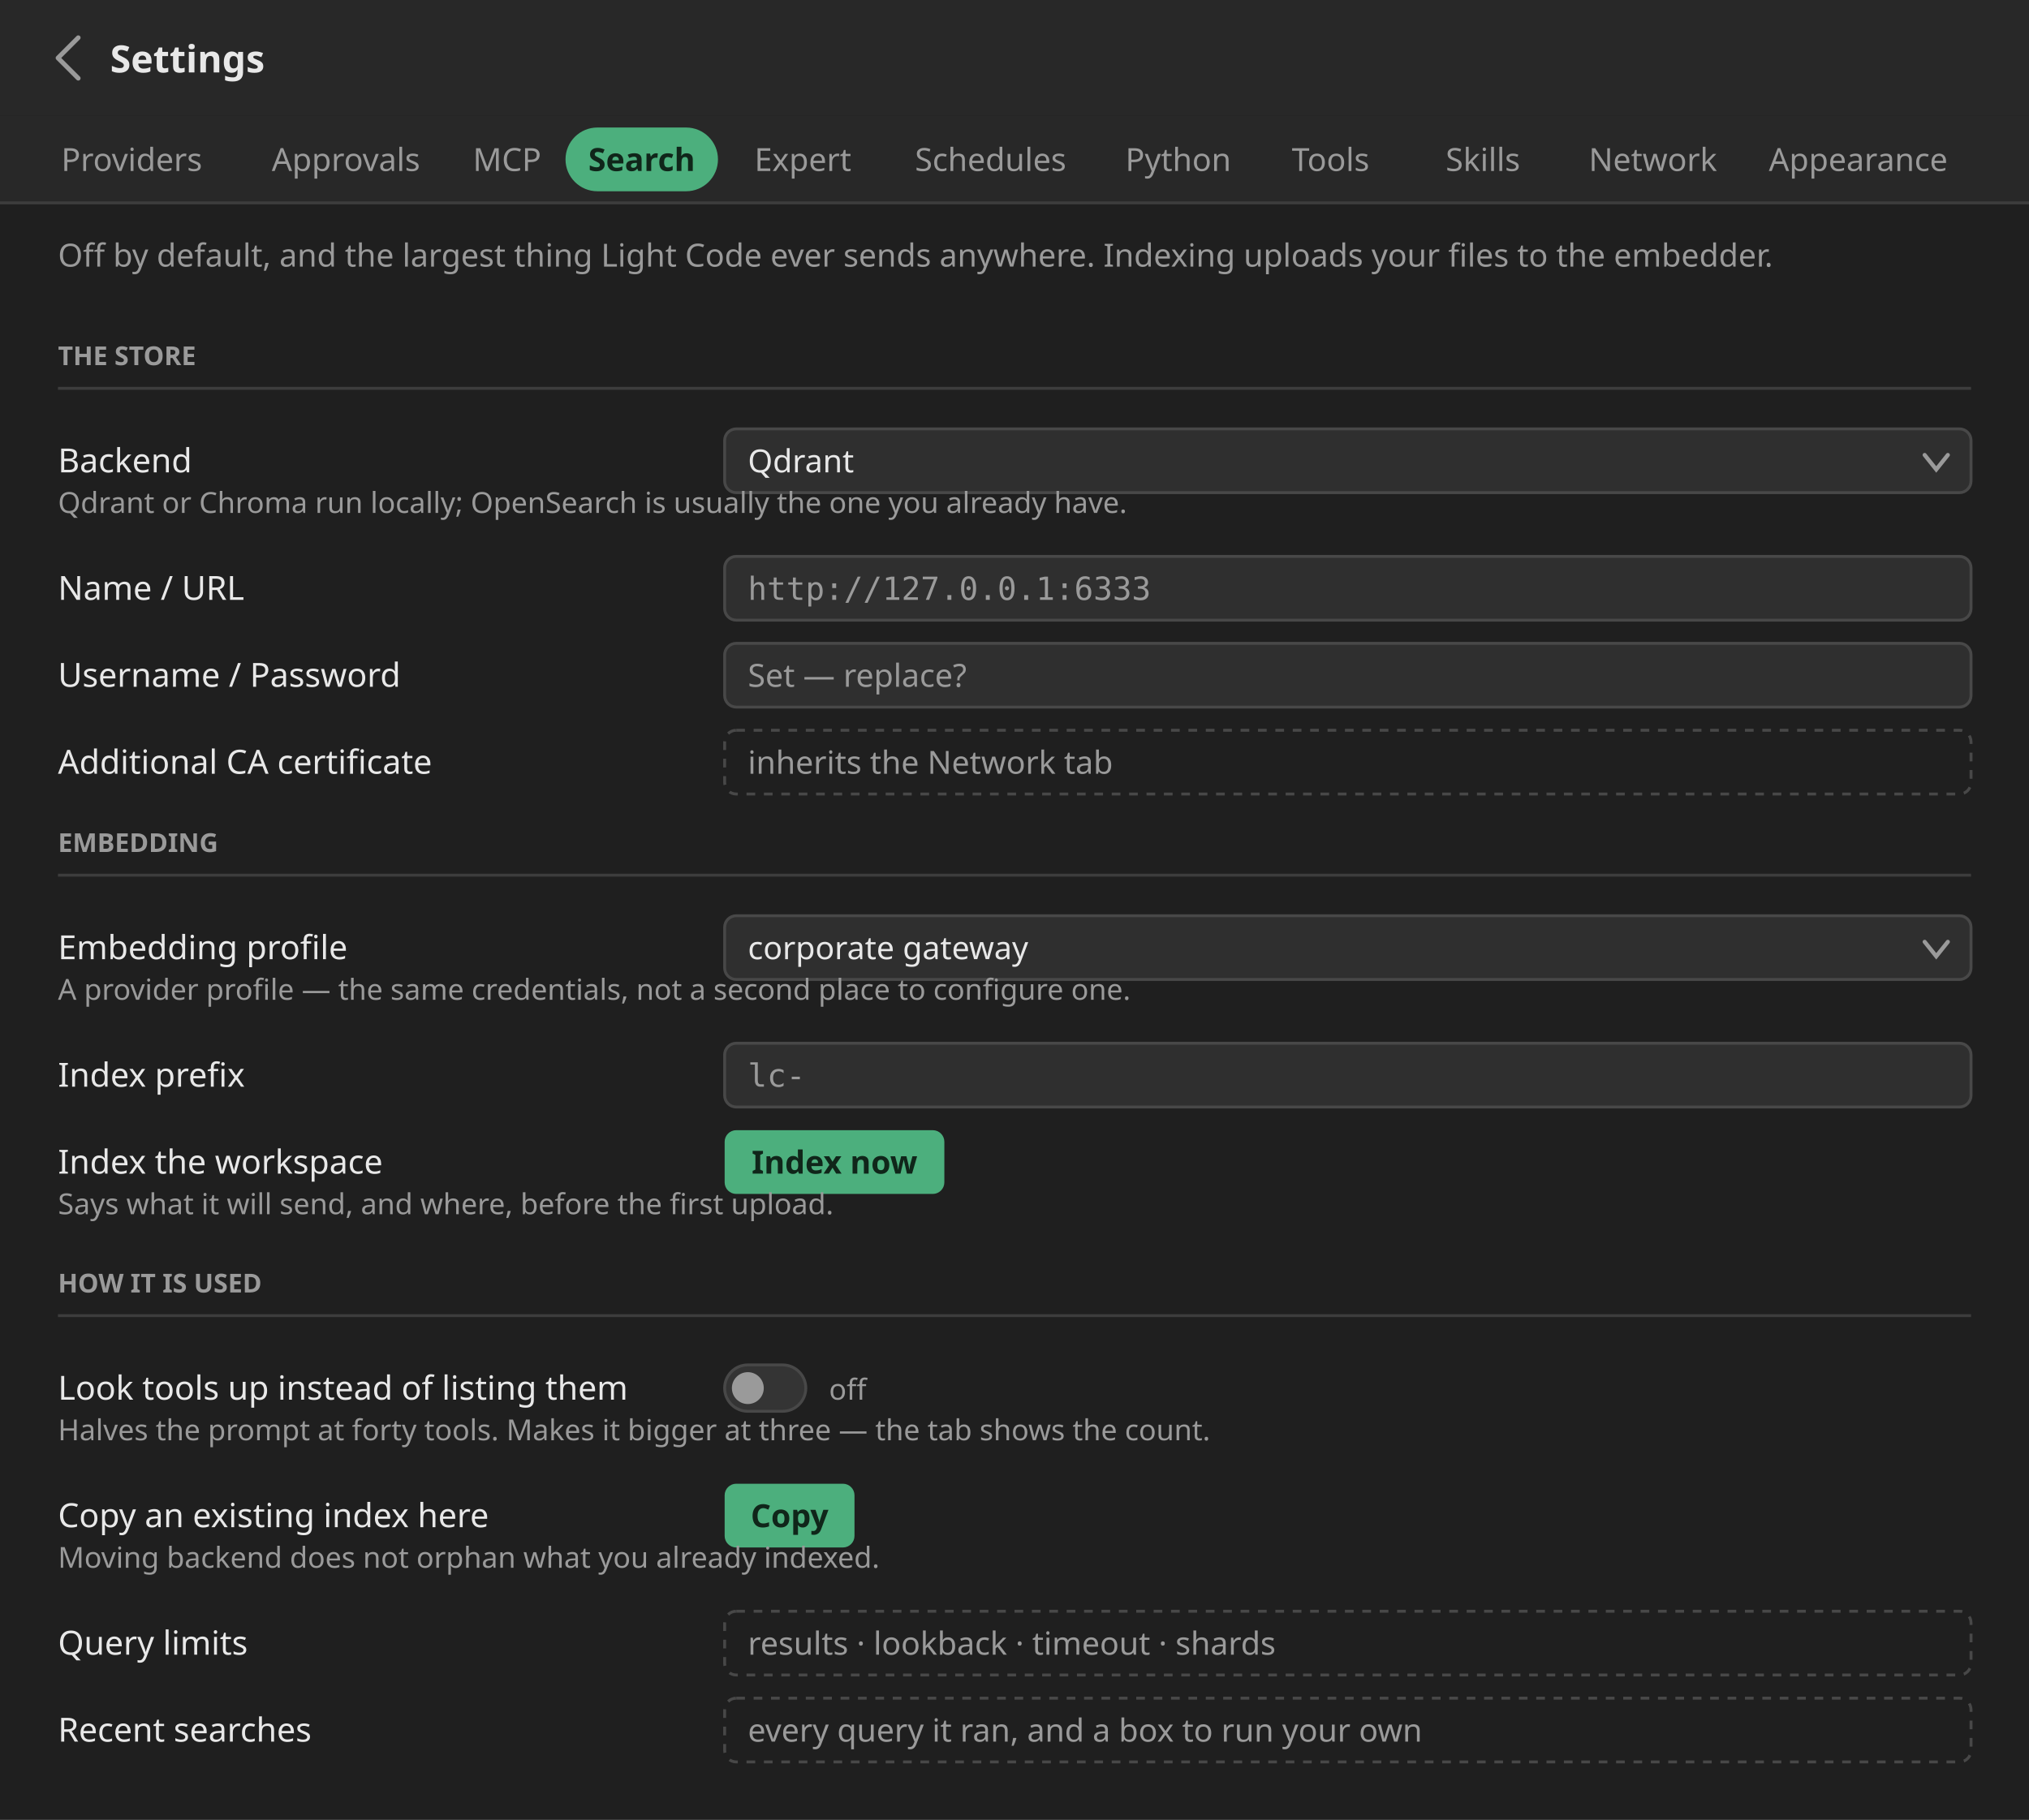
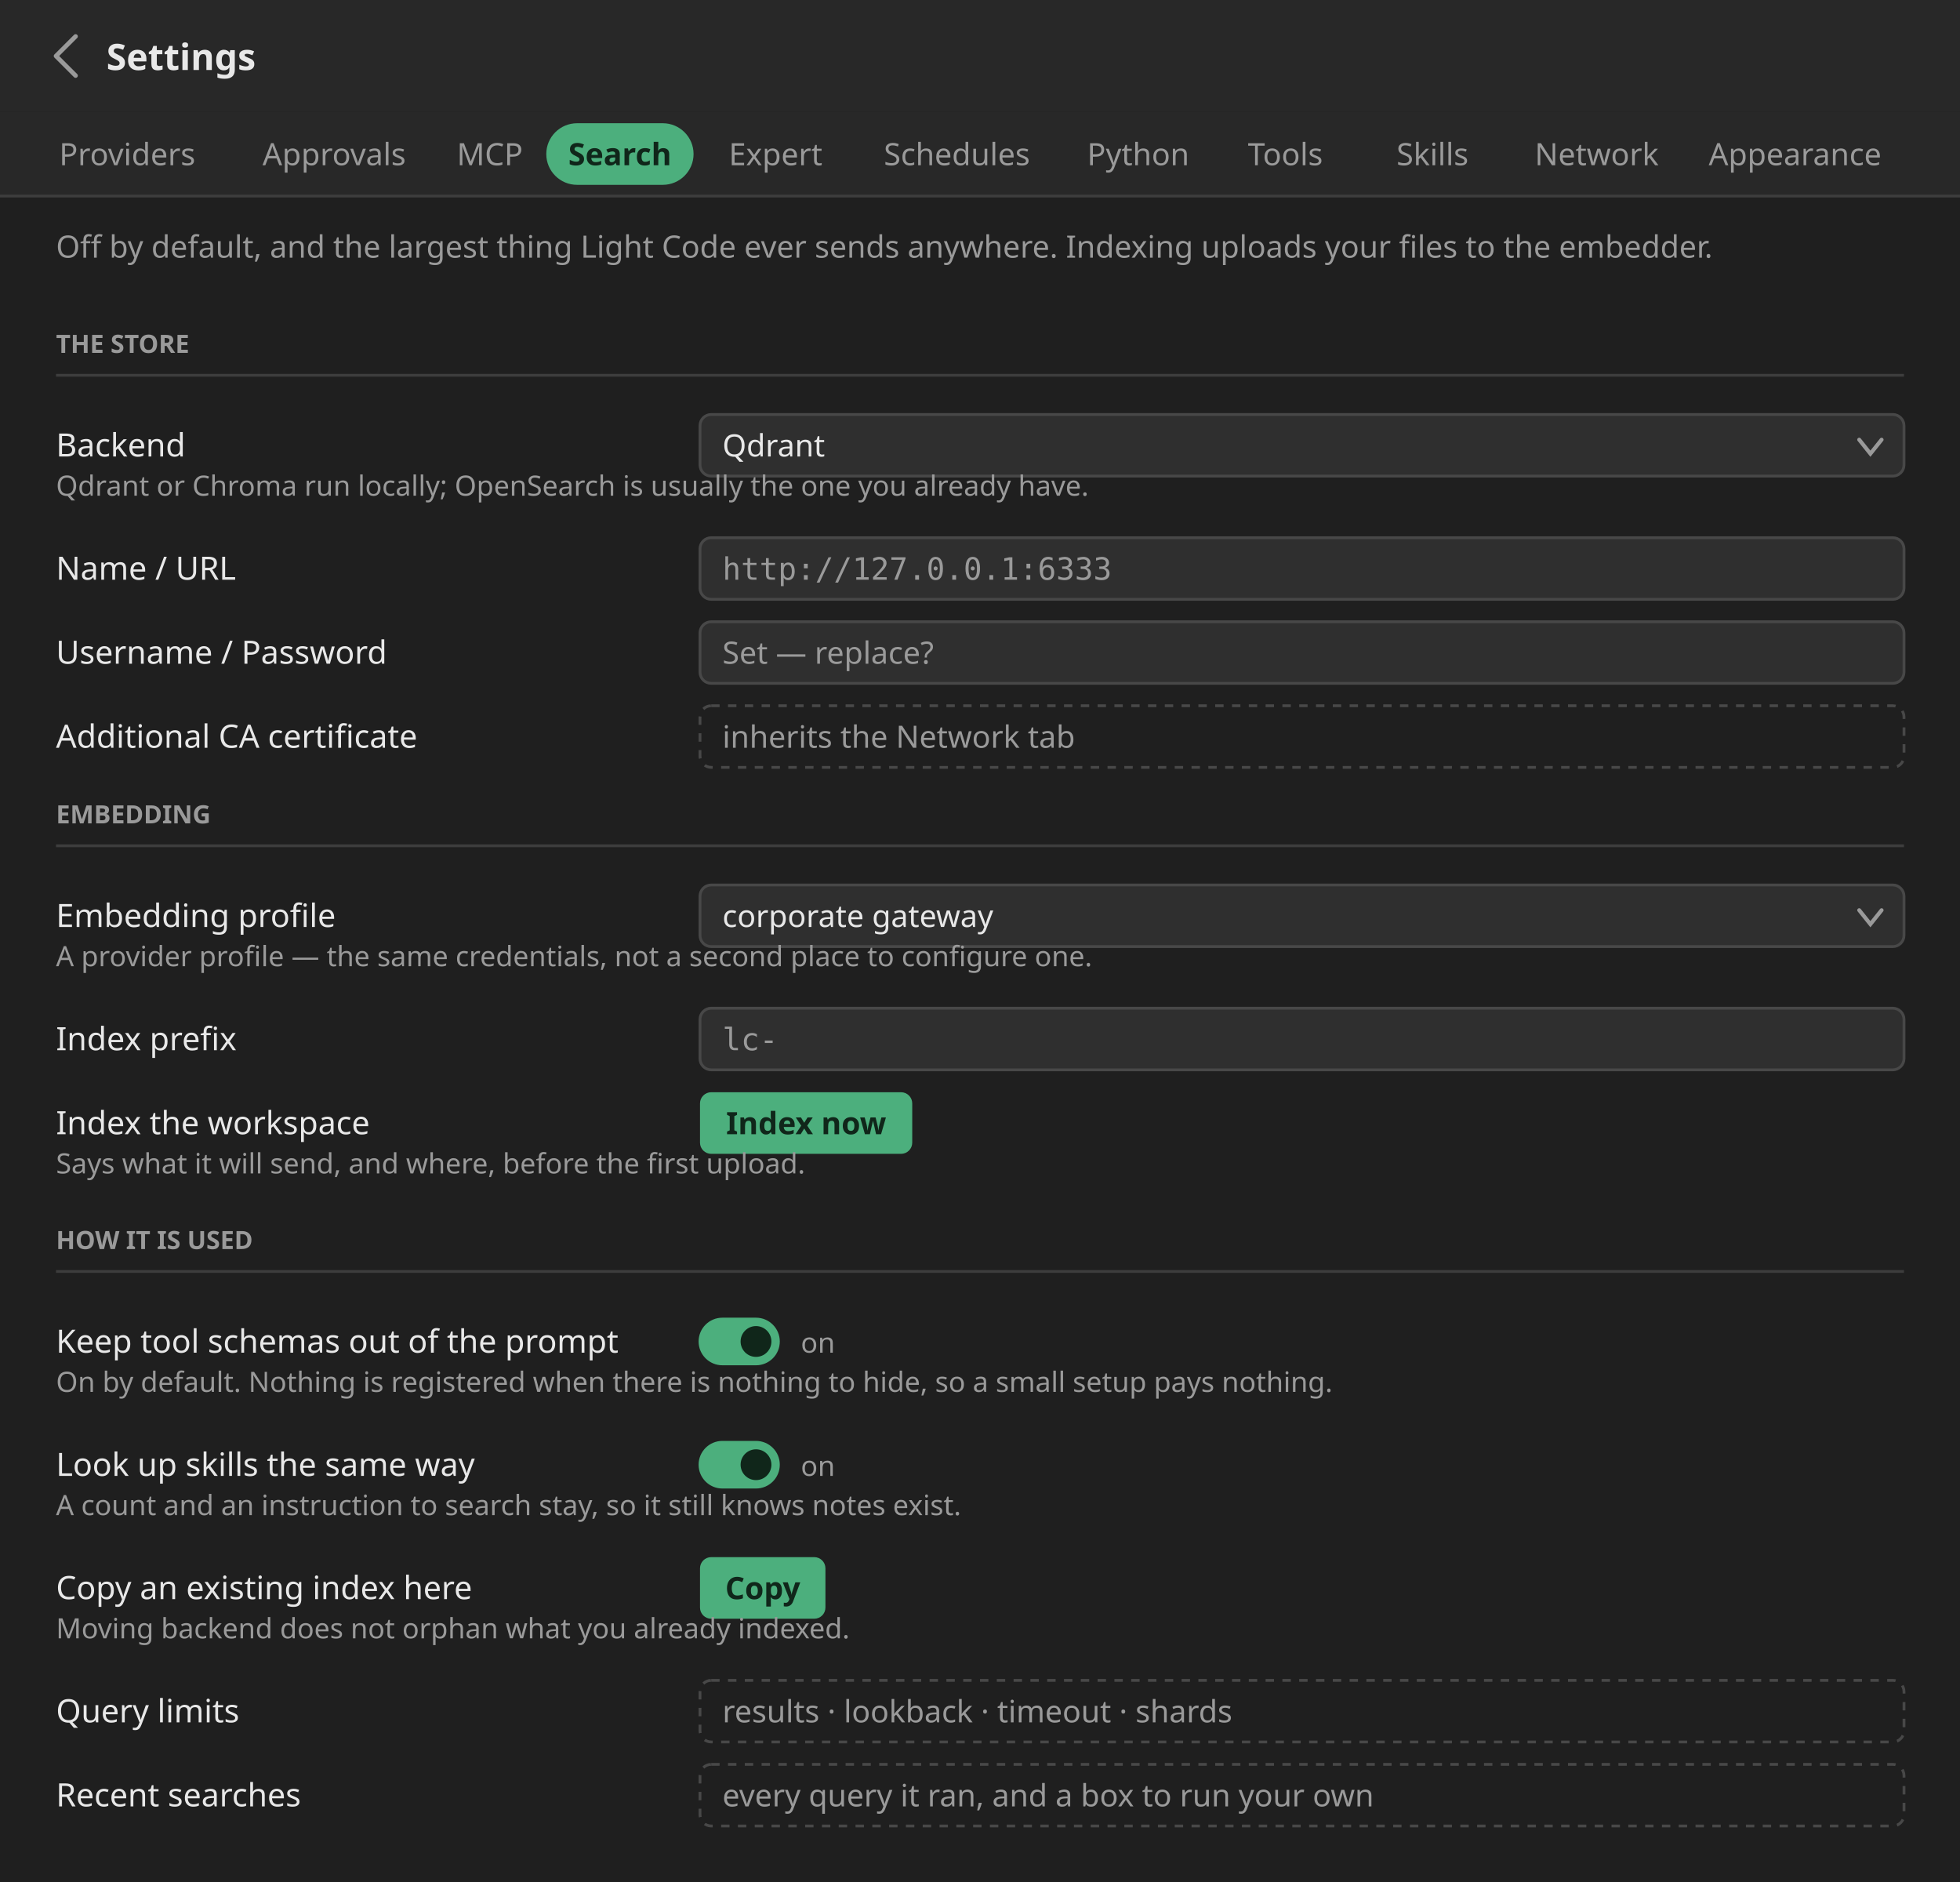
- <svg xmlns="http://www.w3.org/2000/svg" width="700" height="628" viewBox="0 0 700 628" role="img">
-   <rect x="0" y="0" width="700" height="628" rx="0" fill="#1f1f1f" />
+ <svg xmlns="http://www.w3.org/2000/svg" width="700" height="672" viewBox="0 0 700 672" role="img">
+   <rect x="0" y="0" width="700" height="672" rx="0" fill="#1f1f1f" />
  <rect x="0" y="0" width="700" height="40" rx="0" fill="#282828" />
  <path d="M20 20 l7 -7 M20 20 l7 7" stroke="#9a9a9a" stroke-width="1.6" fill="none" stroke-linecap="round" />
  <text x="38" y="25" font-family="system-ui,'Segoe UI',Ubuntu,sans-serif" font-size="13" font-weight="600" fill="#e8e8e8" text-anchor="start" opacity="1">Settings</text>
  <rect x="0" y="40" width="700" height="30" rx="0" fill="#282828" />
  <line x1="0" y1="70" x2="700" y2="70" stroke="#3d3d3d" />
  <text x="45.45" y="59" font-family="system-ui,'Segoe UI',Ubuntu,sans-serif" font-size="11" font-weight="400" fill="#9a9a9a" text-anchor="middle" opacity="1">Providers</text>
  <text x="119.35" y="59" font-family="system-ui,'Segoe UI',Ubuntu,sans-serif" font-size="11" font-weight="400" fill="#9a9a9a" text-anchor="middle" opacity="1">Approvals</text>
  <text x="174.95" y="59" font-family="system-ui,'Segoe UI',Ubuntu,sans-serif" font-size="11" font-weight="400" fill="#9a9a9a" text-anchor="middle" opacity="1">MCP</text>
  <rect x="195.1" y="44" width="52.6" height="22" rx="11" fill="#4caf7d" />
  <text x="221.4" y="59" font-family="system-ui,'Segoe UI',Ubuntu,sans-serif" font-size="11" font-weight="600" fill="#10261a" text-anchor="middle" opacity="1">Search</text>
  <text x="277" y="59" font-family="system-ui,'Segoe UI',Ubuntu,sans-serif" font-size="11" font-weight="400" fill="#9a9a9a" text-anchor="middle" opacity="1">Expert</text>
  <text x="341.75" y="59" font-family="system-ui,'Segoe UI',Ubuntu,sans-serif" font-size="11" font-weight="400" fill="#9a9a9a" text-anchor="middle" opacity="1">Schedules</text>
  <text x="406.5" y="59" font-family="system-ui,'Segoe UI',Ubuntu,sans-serif" font-size="11" font-weight="400" fill="#9a9a9a" text-anchor="middle" opacity="1">Python</text>
  <text x="459.05" y="59" font-family="system-ui,'Segoe UI',Ubuntu,sans-serif" font-size="11" font-weight="400" fill="#9a9a9a" text-anchor="middle" opacity="1">Tools</text>
  <text x="511.6" y="59" font-family="system-ui,'Segoe UI',Ubuntu,sans-serif" font-size="11" font-weight="400" fill="#9a9a9a" text-anchor="middle" opacity="1">Skills</text>
  <text x="570.25" y="59" font-family="system-ui,'Segoe UI',Ubuntu,sans-serif" font-size="11" font-weight="400" fill="#9a9a9a" text-anchor="middle" opacity="1">Network</text>
  <text x="641.1" y="59" font-family="system-ui,'Segoe UI',Ubuntu,sans-serif" font-size="11" font-weight="400" fill="#9a9a9a" text-anchor="middle" opacity="1">Appearance</text>
  <text x="20" y="92" font-family="system-ui,'Segoe UI',Ubuntu,sans-serif" font-size="11" font-weight="400" fill="#9a9a9a" text-anchor="start" opacity="1">Off by default, and the largest thing Light Code ever sends anywhere. Indexing uploads your files to the embedder.</text>
  <text x="20" y="126" font-family="system-ui,'Segoe UI',Ubuntu,sans-serif" font-size="9" font-weight="700" fill="#9a9a9a" text-anchor="start" opacity="1">THE STORE</text>
  <line x1="20" y1="134" x2="680" y2="134" stroke="#3d3d3d" />
  <text x="20" y="163" font-family="system-ui,'Segoe UI',Ubuntu,sans-serif" font-size="11.5" font-weight="400" fill="#e8e8e8" text-anchor="start" opacity="1">Backend</text>
  <rect x="250" y="148" width="430" height="22" rx="4" fill="#2f2f2f" stroke="#484848" stroke-width="1" />
  <text x="258" y="163" font-family="system-ui,'Segoe UI',Ubuntu,sans-serif" font-size="11" font-weight="400" fill="#e8e8e8" text-anchor="start" opacity="1">Qdrant</text>
  <path d="M664 157 l4 5 l4 -5" stroke="#9a9a9a" stroke-width="1.4" fill="none" stroke-linecap="round" />
  <text x="20" y="177" font-family="system-ui,'Segoe UI',Ubuntu,sans-serif" font-size="10" font-weight="400" fill="#9a9a9a" text-anchor="start" opacity="1">Qdrant or Chroma run locally; OpenSearch is usually the one you already have.</text>
  <text x="20" y="207" font-family="system-ui,'Segoe UI',Ubuntu,sans-serif" font-size="11.5" font-weight="400" fill="#e8e8e8" text-anchor="start" opacity="1">Name / URL</text>
  <rect x="250" y="192" width="430" height="22" rx="4" fill="#2f2f2f" stroke="#484848" stroke-width="1" />
  <text x="258" y="207" font-family="ui-monospace,'Cascadia Code','Consolas',monospace" font-size="11" font-weight="400" fill="#9a9a9a" text-anchor="start" opacity="1">http://127.0.0.1:6333</text>
  <text x="20" y="237" font-family="system-ui,'Segoe UI',Ubuntu,sans-serif" font-size="11.5" font-weight="400" fill="#e8e8e8" text-anchor="start" opacity="1">Username / Password</text>
  <rect x="250" y="222" width="430" height="22" rx="4" fill="#2f2f2f" stroke="#484848" stroke-width="1" />
  <text x="258" y="237" font-family="system-ui,'Segoe UI',Ubuntu,sans-serif" font-size="11" font-weight="400" fill="#9a9a9a" text-anchor="start" opacity="1">Set — replace?</text>
  <text x="20" y="267" font-family="system-ui,'Segoe UI',Ubuntu,sans-serif" font-size="11.5" font-weight="400" fill="#e8e8e8" text-anchor="start" opacity="1">Additional CA certificate</text>
  <rect x="250" y="252" width="430" height="22" rx="4" fill="none" stroke="#484848" stroke-width="1" stroke-dasharray="3 3" />
  <text x="258" y="267" font-family="system-ui,'Segoe UI',Ubuntu,sans-serif" font-size="11" font-weight="400" fill="#9a9a9a" text-anchor="start" opacity="1">inherits the Network tab</text>
  <text x="20" y="294" font-family="system-ui,'Segoe UI',Ubuntu,sans-serif" font-size="9" font-weight="700" fill="#9a9a9a" text-anchor="start" opacity="1">EMBEDDING</text>
  <line x1="20" y1="302" x2="680" y2="302" stroke="#3d3d3d" />
  <text x="20" y="331" font-family="system-ui,'Segoe UI',Ubuntu,sans-serif" font-size="11.5" font-weight="400" fill="#e8e8e8" text-anchor="start" opacity="1">Embedding profile</text>
  <rect x="250" y="316" width="430" height="22" rx="4" fill="#2f2f2f" stroke="#484848" stroke-width="1" />
  <text x="258" y="331" font-family="system-ui,'Segoe UI',Ubuntu,sans-serif" font-size="11" font-weight="400" fill="#e8e8e8" text-anchor="start" opacity="1">corporate gateway</text>
  <path d="M664 325 l4 5 l4 -5" stroke="#9a9a9a" stroke-width="1.4" fill="none" stroke-linecap="round" />
  <text x="20" y="345" font-family="system-ui,'Segoe UI',Ubuntu,sans-serif" font-size="10" font-weight="400" fill="#9a9a9a" text-anchor="start" opacity="1">A provider profile — the same credentials, not a second place to configure one.</text>
  <text x="20" y="375" font-family="system-ui,'Segoe UI',Ubuntu,sans-serif" font-size="11.5" font-weight="400" fill="#e8e8e8" text-anchor="start" opacity="1">Index prefix</text>
  <rect x="250" y="360" width="430" height="22" rx="4" fill="#2f2f2f" stroke="#484848" stroke-width="1" />
  <text x="258" y="375" font-family="ui-monospace,'Cascadia Code','Consolas',monospace" font-size="11" font-weight="400" fill="#9a9a9a" text-anchor="start" opacity="1">lc-</text>
  <text x="20" y="405" font-family="system-ui,'Segoe UI',Ubuntu,sans-serif" font-size="11.5" font-weight="400" fill="#e8e8e8" text-anchor="start" opacity="1">Index the workspace</text>
  <rect x="250" y="390" width="75.8" height="22" rx="4" fill="#4caf7d" />
  <text x="287.9" y="405" font-family="system-ui,'Segoe UI',Ubuntu,sans-serif" font-size="11" font-weight="600" fill="#10261a" text-anchor="middle" opacity="1">Index now</text>
  <text x="20" y="419" font-family="system-ui,'Segoe UI',Ubuntu,sans-serif" font-size="10" font-weight="400" fill="#9a9a9a" text-anchor="start" opacity="1">Says what it will send, and where, before the first upload.</text>
  <text x="20" y="446" font-family="system-ui,'Segoe UI',Ubuntu,sans-serif" font-size="9" font-weight="700" fill="#9a9a9a" text-anchor="start" opacity="1">HOW IT IS USED</text>
  <line x1="20" y1="454" x2="680" y2="454" stroke="#3d3d3d" />
-   <text x="20" y="483" font-family="system-ui,'Segoe UI',Ubuntu,sans-serif" font-size="11.5" font-weight="400" fill="#e8e8e8" text-anchor="start" opacity="1">Look tools up instead of listing them</text>
-   <rect x="250" y="471" width="28" height="16" rx="8" fill="#343434" stroke="#484848" stroke-width="1" />
-   <circle cx="258" cy="479" r="5.5" fill="#9a9a9a" />
-   <text x="286" y="483" font-family="system-ui,'Segoe UI',Ubuntu,sans-serif" font-size="10" font-weight="400" fill="#9a9a9a" text-anchor="start" opacity="1">off</text>
-   <text x="20" y="497" font-family="system-ui,'Segoe UI',Ubuntu,sans-serif" font-size="10" font-weight="400" fill="#9a9a9a" text-anchor="start" opacity="1">Halves the prompt at forty tools. Makes it bigger at three — the tab shows the count.</text>
-   <text x="20" y="527" font-family="system-ui,'Segoe UI',Ubuntu,sans-serif" font-size="11.5" font-weight="400" fill="#e8e8e8" text-anchor="start" opacity="1">Copy an existing index here</text>
-   <rect x="250" y="512" width="44.8" height="22" rx="4" fill="#4caf7d" />
-   <text x="272.4" y="527" font-family="system-ui,'Segoe UI',Ubuntu,sans-serif" font-size="11" font-weight="600" fill="#10261a" text-anchor="middle" opacity="1">Copy</text>
-   <text x="20" y="541" font-family="system-ui,'Segoe UI',Ubuntu,sans-serif" font-size="10" font-weight="400" fill="#9a9a9a" text-anchor="start" opacity="1">Moving backend does not orphan what you already indexed.</text>
-   <text x="20" y="571" font-family="system-ui,'Segoe UI',Ubuntu,sans-serif" font-size="11.5" font-weight="400" fill="#e8e8e8" text-anchor="start" opacity="1">Query limits</text>
-   <rect x="250" y="556" width="430" height="22" rx="4" fill="none" stroke="#484848" stroke-width="1" stroke-dasharray="3 3" />
-   <text x="258" y="571" font-family="system-ui,'Segoe UI',Ubuntu,sans-serif" font-size="11" font-weight="400" fill="#9a9a9a" text-anchor="start" opacity="1">results · lookback · timeout · shards</text>
-   <text x="20" y="601" font-family="system-ui,'Segoe UI',Ubuntu,sans-serif" font-size="11.5" font-weight="400" fill="#e8e8e8" text-anchor="start" opacity="1">Recent searches</text>
-   <rect x="250" y="586" width="430" height="22" rx="4" fill="none" stroke="#484848" stroke-width="1" stroke-dasharray="3 3" />
-   <text x="258" y="601" font-family="system-ui,'Segoe UI',Ubuntu,sans-serif" font-size="11" font-weight="400" fill="#9a9a9a" text-anchor="start" opacity="1">every query it ran, and a box to run your own</text>
+   <text x="20" y="483" font-family="system-ui,'Segoe UI',Ubuntu,sans-serif" font-size="11.5" font-weight="400" fill="#e8e8e8" text-anchor="start" opacity="1">Keep tool schemas out of the prompt</text>
+   <rect x="250" y="471" width="28" height="16" rx="8" fill="#4caf7d" stroke="#4caf7d" stroke-width="1" />
+   <circle cx="270" cy="479" r="5.5" fill="#10261a" />
+   <text x="286" y="483" font-family="system-ui,'Segoe UI',Ubuntu,sans-serif" font-size="10" font-weight="400" fill="#9a9a9a" text-anchor="start" opacity="1">on</text>
+   <text x="20" y="497" font-family="system-ui,'Segoe UI',Ubuntu,sans-serif" font-size="10" font-weight="400" fill="#9a9a9a" text-anchor="start" opacity="1">On by default. Nothing is registered when there is nothing to hide, so a small setup pays nothing.</text>
+   <text x="20" y="527" font-family="system-ui,'Segoe UI',Ubuntu,sans-serif" font-size="11.5" font-weight="400" fill="#e8e8e8" text-anchor="start" opacity="1">Look up skills the same way</text>
+   <rect x="250" y="515" width="28" height="16" rx="8" fill="#4caf7d" stroke="#4caf7d" stroke-width="1" />
+   <circle cx="270" cy="523" r="5.5" fill="#10261a" />
+   <text x="286" y="527" font-family="system-ui,'Segoe UI',Ubuntu,sans-serif" font-size="10" font-weight="400" fill="#9a9a9a" text-anchor="start" opacity="1">on</text>
+   <text x="20" y="541" font-family="system-ui,'Segoe UI',Ubuntu,sans-serif" font-size="10" font-weight="400" fill="#9a9a9a" text-anchor="start" opacity="1">A count and an instruction to search stay, so it still knows notes exist.</text>
+   <text x="20" y="571" font-family="system-ui,'Segoe UI',Ubuntu,sans-serif" font-size="11.5" font-weight="400" fill="#e8e8e8" text-anchor="start" opacity="1">Copy an existing index here</text>
+   <rect x="250" y="556" width="44.8" height="22" rx="4" fill="#4caf7d" />
+   <text x="272.4" y="571" font-family="system-ui,'Segoe UI',Ubuntu,sans-serif" font-size="11" font-weight="600" fill="#10261a" text-anchor="middle" opacity="1">Copy</text>
+   <text x="20" y="585" font-family="system-ui,'Segoe UI',Ubuntu,sans-serif" font-size="10" font-weight="400" fill="#9a9a9a" text-anchor="start" opacity="1">Moving backend does not orphan what you already indexed.</text>
+   <text x="20" y="615" font-family="system-ui,'Segoe UI',Ubuntu,sans-serif" font-size="11.5" font-weight="400" fill="#e8e8e8" text-anchor="start" opacity="1">Query limits</text>
+   <rect x="250" y="600" width="430" height="22" rx="4" fill="none" stroke="#484848" stroke-width="1" stroke-dasharray="3 3" />
+   <text x="258" y="615" font-family="system-ui,'Segoe UI',Ubuntu,sans-serif" font-size="11" font-weight="400" fill="#9a9a9a" text-anchor="start" opacity="1">results · lookback · timeout · shards</text>
+   <text x="20" y="645" font-family="system-ui,'Segoe UI',Ubuntu,sans-serif" font-size="11.5" font-weight="400" fill="#e8e8e8" text-anchor="start" opacity="1">Recent searches</text>
+   <rect x="250" y="630" width="430" height="22" rx="4" fill="none" stroke="#484848" stroke-width="1" stroke-dasharray="3 3" />
+   <text x="258" y="645" font-family="system-ui,'Segoe UI',Ubuntu,sans-serif" font-size="11" font-weight="400" fill="#9a9a9a" text-anchor="start" opacity="1">every query it ran, and a box to run your own</text>
</svg>
